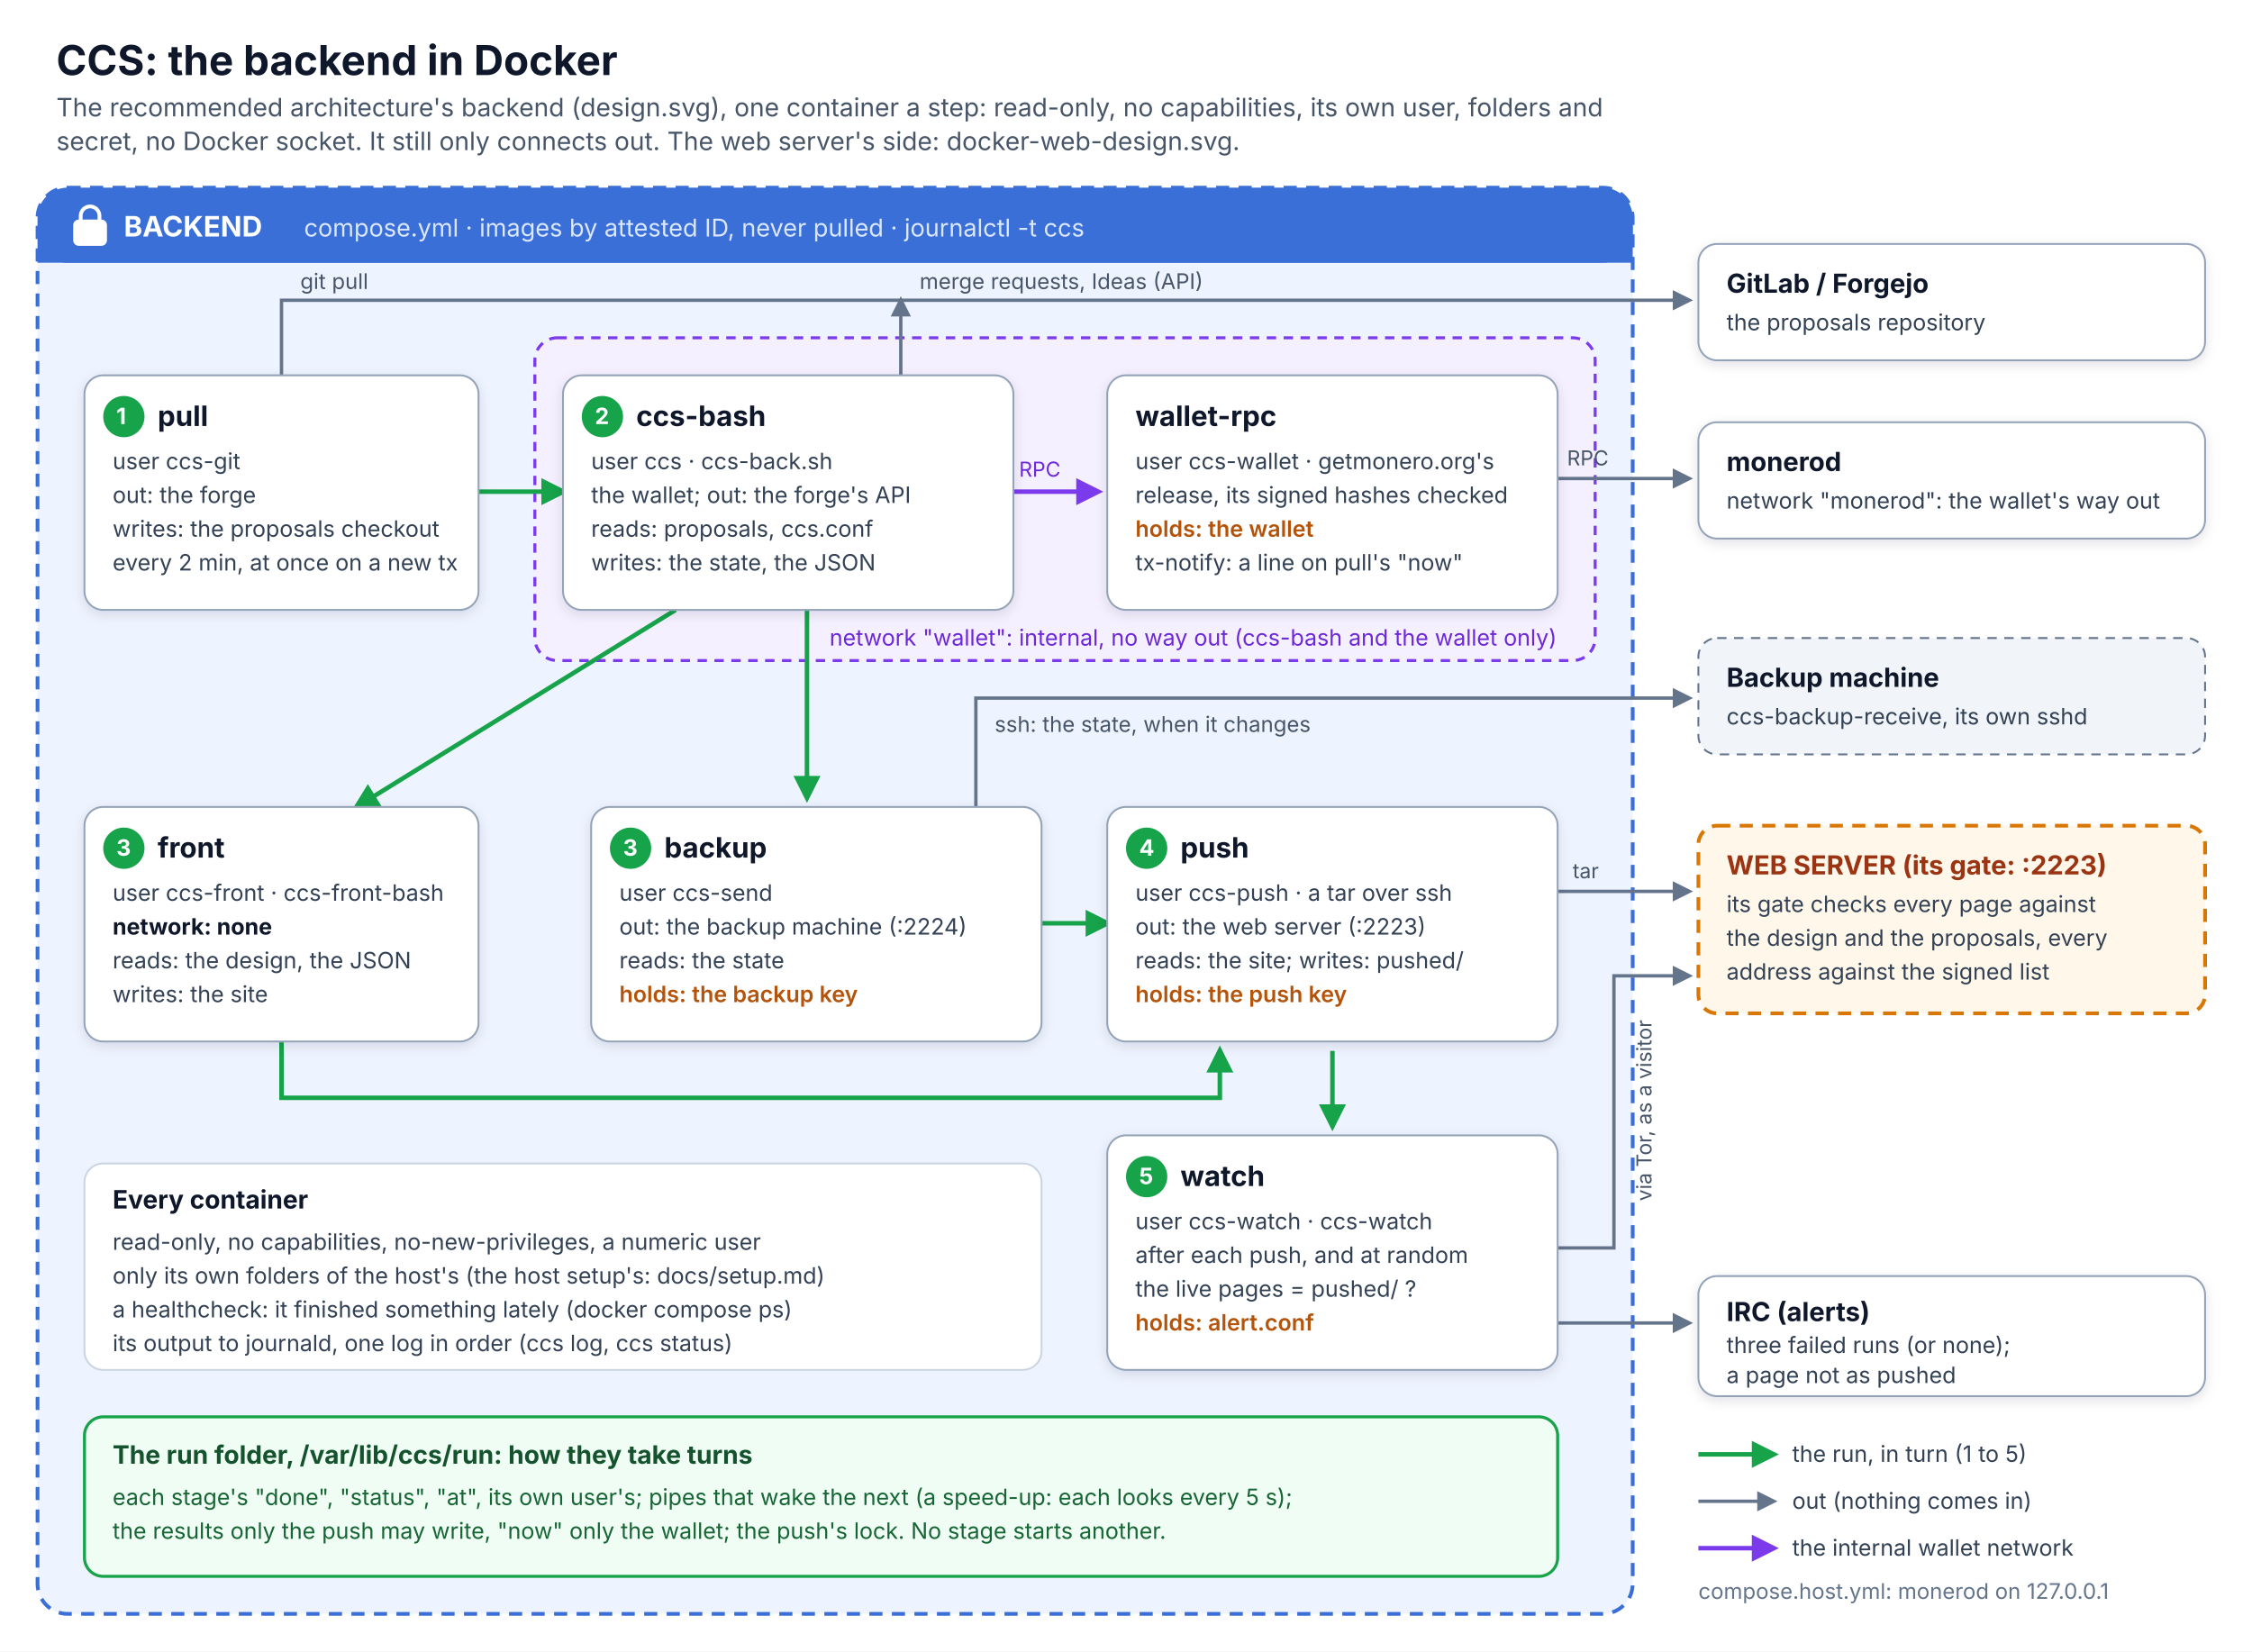
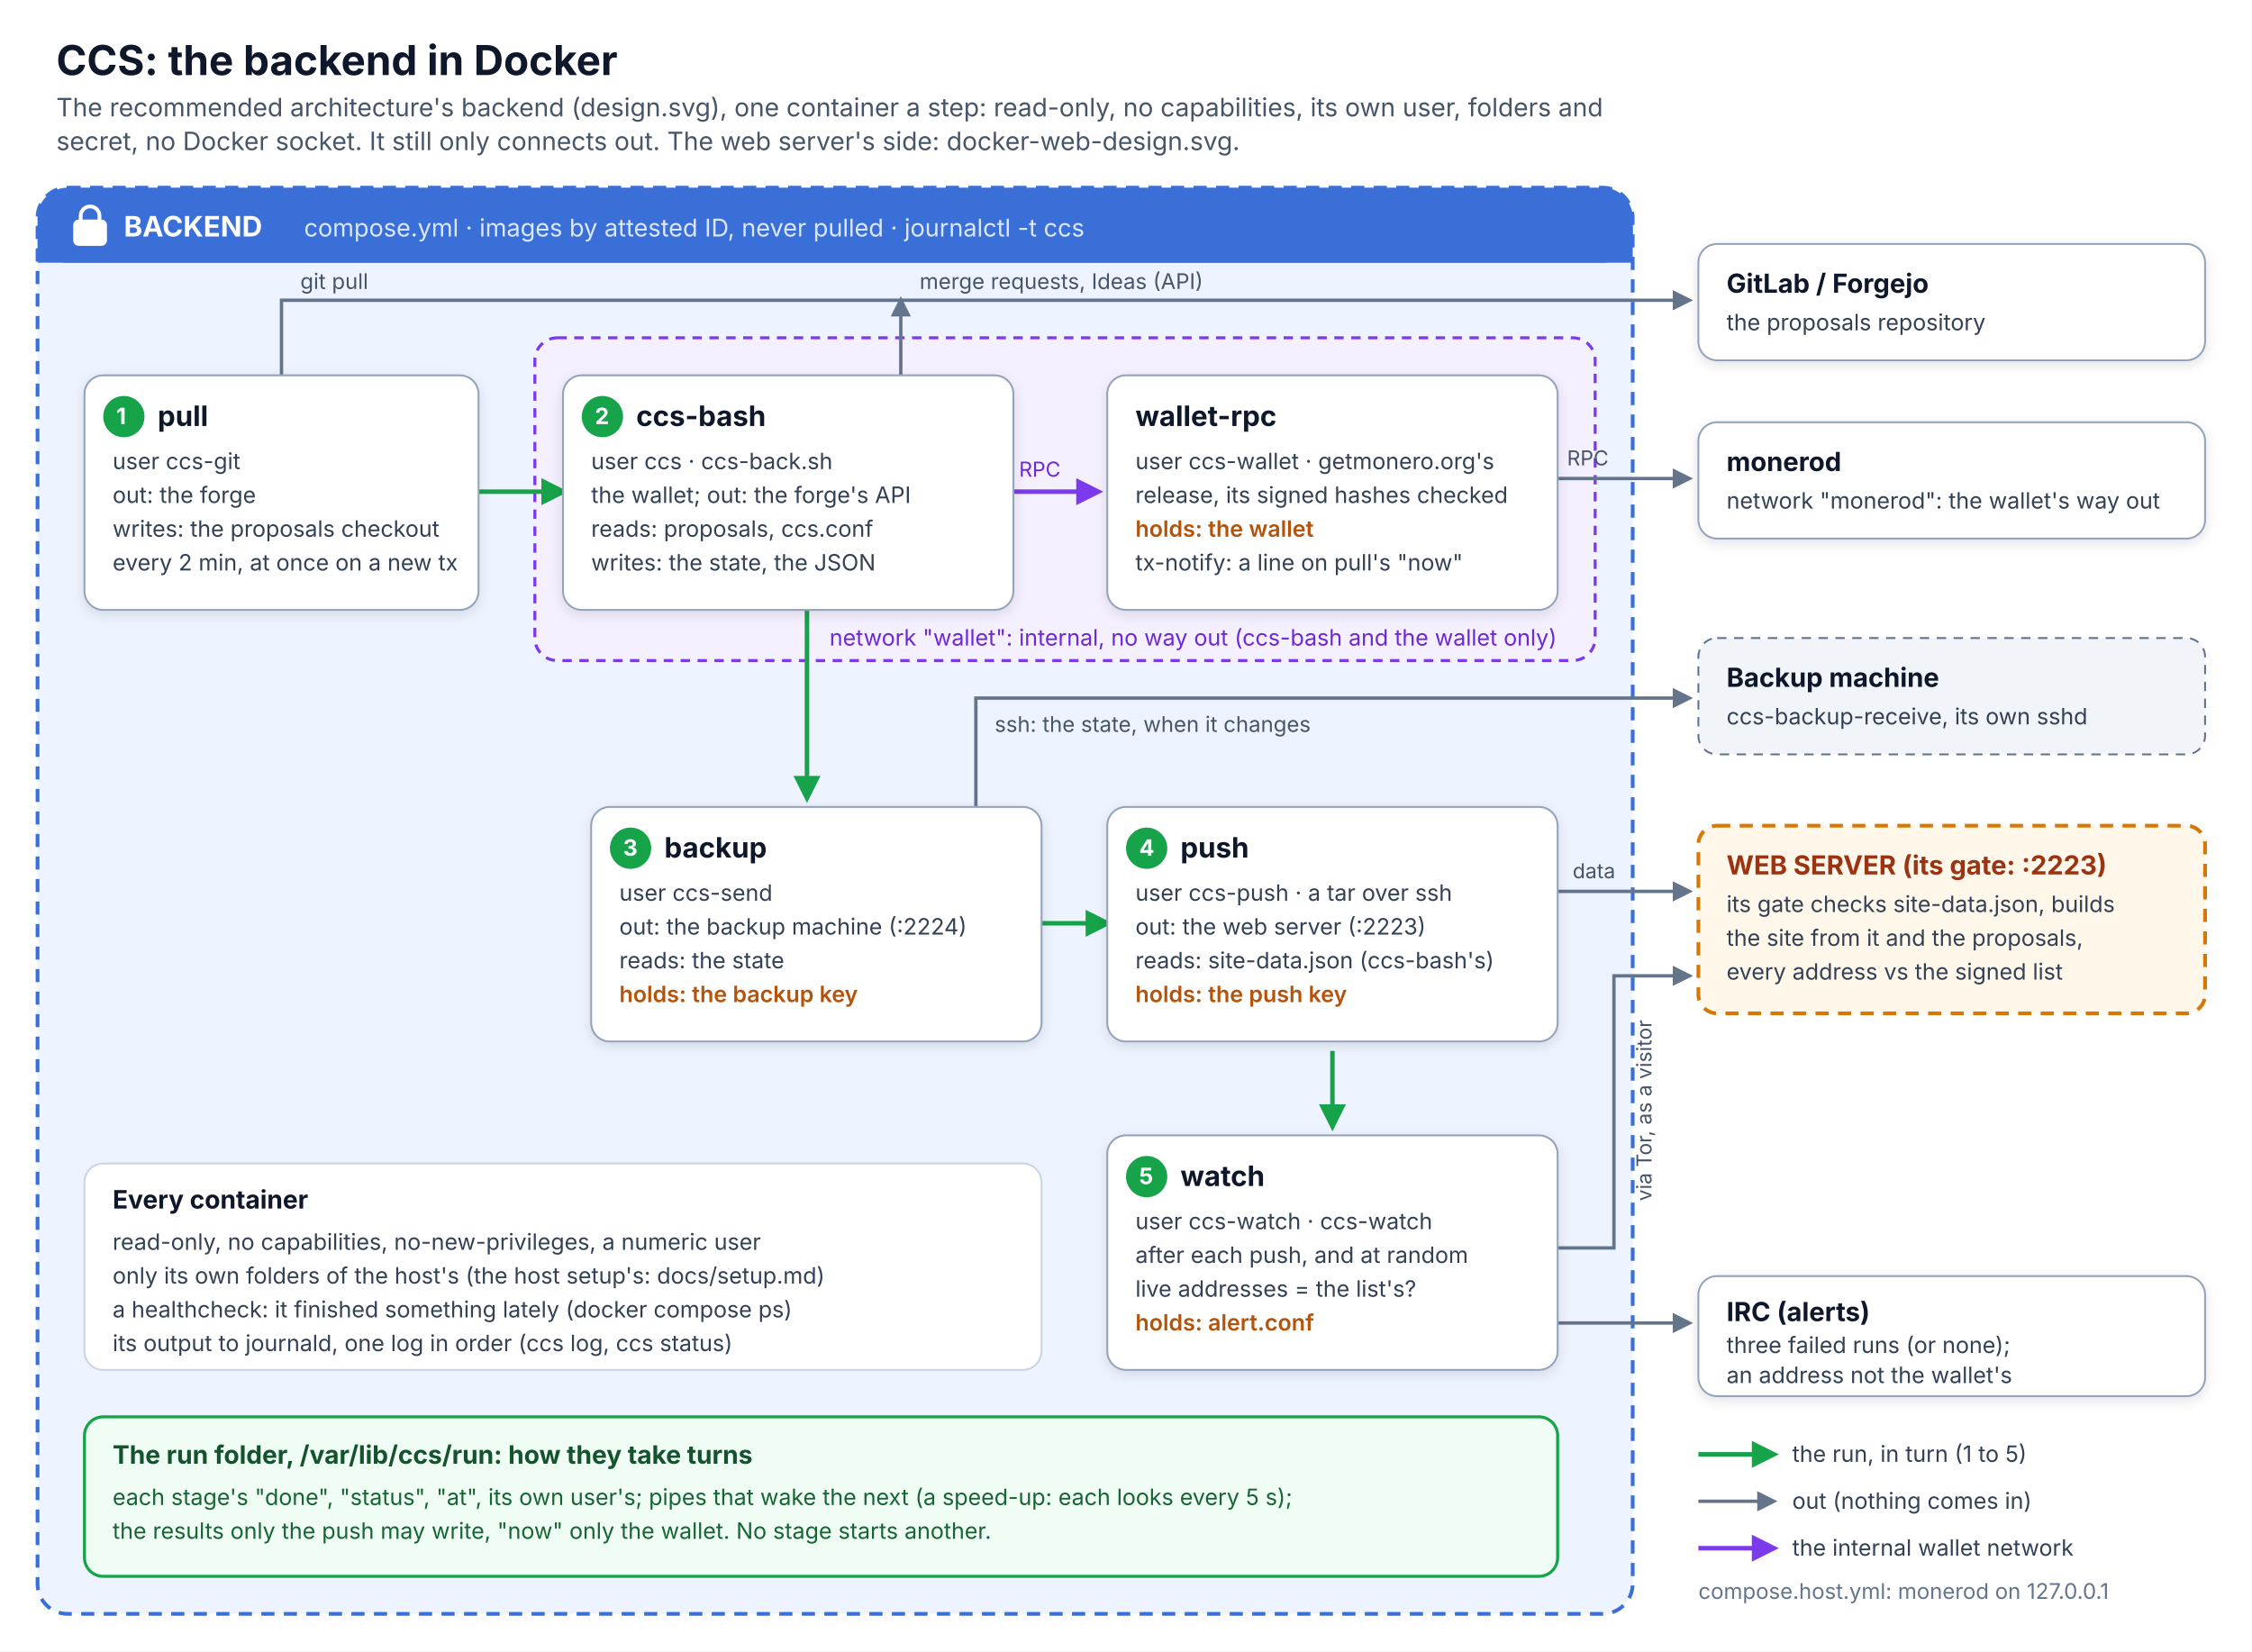
<svg xmlns="http://www.w3.org/2000/svg" viewBox="0 0 1200 880" width="1200" height="880" font-family="Inter, Helvetica, Arial, sans-serif">
  <defs>
    <filter id="sh" x="-10%" y="-10%" width="120%" height="130%">
      <feDropShadow dx="0" dy="2" stdDeviation="3" flood-color="#0f172a" flood-opacity="0.12" />
    </filter>
    <marker id="g" viewBox="0 0 10 10" refX="8" refY="5" markerWidth="6" markerHeight="6" orient="auto">
      <path d="M0,0 L10,5 L0,10 z" fill="#16a34a" />
    </marker>
    <marker id="s" viewBox="0 0 10 10" refX="8" refY="5" markerWidth="6" markerHeight="6" orient="auto">
      <path d="M0,0 L10,5 L0,10 z" fill="#64748b" />
    </marker>
    <marker id="p" viewBox="0 0 10 10" refX="8" refY="5" markerWidth="6" markerHeight="6" orient="auto">
      <path d="M0,0 L10,5 L0,10 z" fill="#7c3aed" />
    </marker>
  </defs>
  <rect width="1200" height="880" fill="#ffffff" />
  <text x="30" y="40" font-size="22" font-weight="700" fill="#0f172a">CCS: the backend in Docker</text>
  <text x="30" y="62" font-size="13.5" fill="#475569">The recommended architecture's backend (design.svg), one container a step: read-only, no capabilities, its own user, folders and</text>
  <text x="30" y="80" font-size="13.5" fill="#475569">secret, no Docker socket. It still only connects out. The web server's side: docker-web-design.svg.</text>
  <rect x="20" y="100" width="850" height="760" rx="16" fill="#eef4ff" stroke="#3b6fd8" stroke-width="2" stroke-dasharray="7 5" />
  <rect x="20" y="100" width="850" height="40" rx="16" fill="#3b6fd8" />
  <rect x="20" y="120" width="850" height="20" fill="#3b6fd8" />
  <g transform="translate(40,110)" fill="none" stroke="#ffffff" stroke-width="2">
    <rect x="0" y="8" width="16" height="12" rx="2" fill="#ffffff" />
    <path d="M3,8 V5 a5,5 0 0 1 10,0 V8" />
  </g>
  <text x="66" y="126" font-size="15" font-weight="700" fill="#ffffff">BACKEND</text>
  <text x="162" y="126" font-size="13" fill="#dbe7ff">compose.yml · images by attested ID, never pulled · journalctl -t ccs</text>
  <rect x="285" y="180" width="565" height="172" rx="12" fill="#f5f0ff" stroke="#7c3aed" stroke-width="1.6" stroke-dasharray="5 4" />
  <text x="442" y="344" font-size="12" fill="#6d28d9">network "wallet": internal, no way out (ccs-bash and the wallet only)</text>
  <g fill="none" stroke="#64748b" stroke-width="1.8" marker-end="url(#s)">
    <path d="M150,200 V160 H900" />
    <path d="M480,200 V160" />
    <path d="M830,255 H900" />
    <path d="M520,430 V372 H900" />
    <path d="M830,475 H900" />
    <path d="M830,665 H860 V520 H900" />
    <path d="M830,705 H900" />
  </g>
  <text x="160" y="154" font-size="11.5" fill="#475569">git pull</text>
  <text x="490" y="154" font-size="11.5" fill="#475569">merge requests, Ideas (API)</text>
  <text x="530" y="390" font-size="11.5" fill="#475569">ssh: the state, when it changes</text>
  <text x="835" y="248" font-size="11" fill="#475569">RPC</text>
  <g fill="none" stroke="#16a34a" stroke-width="2.4" marker-end="url(#g)">
    <path d="M255,262 H300" />
-     <path d="M360,325 L190,430" />
    <path d="M430,325 V425" />
    <path d="M555,492 H590" />
-     <path d="M150,555 V585 H650 V560" />
    <path d="M710,560 V600" />
  </g>
  <path d="M540,262 H585" fill="none" stroke="#7c3aed" stroke-width="2.4" marker-end="url(#p)" />
  <text x="543" y="254" font-size="11" fill="#6d28d9">RPC</text>
  <g font-size="12" fill="#334155">
    <g filter="url(#sh)">
      <rect x="45" y="200" width="210" height="125" rx="10" fill="#ffffff" stroke="#94a3b8" />
    </g>
    <circle cx="66" cy="222" r="11" fill="#16a34a" />
    <text x="62" y="226" font-size="12" font-weight="700" fill="#ffffff">1</text>
    <text x="84" y="227" font-size="15" font-weight="700" fill="#0f172a">pull</text>
    <text x="60" y="250">user ccs-git</text>
    <text x="60" y="268">out: the forge</text>
    <text x="60" y="286">writes: the proposals checkout</text>
    <text x="60" y="304">every 2 min, at once on a new tx</text>
    <g filter="url(#sh)">
      <rect x="300" y="200" width="240" height="125" rx="10" fill="#ffffff" stroke="#94a3b8" />
    </g>
    <circle cx="321" cy="222" r="11" fill="#16a34a" />
    <text x="317" y="226" font-size="12" font-weight="700" fill="#ffffff">2</text>
    <text x="339" y="227" font-size="15" font-weight="700" fill="#0f172a">ccs-bash</text>
    <text x="315" y="250">user ccs · ccs-back.sh</text>
    <text x="315" y="268">the wallet; out: the forge's API</text>
    <text x="315" y="286">reads: proposals, ccs.conf</text>
    <text x="315" y="304">writes: the state, the JSON</text>
    <g filter="url(#sh)">
      <rect x="590" y="200" width="240" height="125" rx="10" fill="#ffffff" stroke="#94a3b8" />
    </g>
    <text x="605" y="227" font-size="15" font-weight="700" fill="#0f172a">wallet-rpc</text>
    <text x="605" y="250">user ccs-wallet · getmonero.org's</text>
    <text x="605" y="268">release, its signed hashes checked</text>
    <text x="605" y="286" fill="#b45309" font-weight="600">holds: the wallet</text>
    <text x="605" y="304">tx-notify: a line on pull's "now"</text>
    <g filter="url(#sh)">
-       <rect x="45" y="430" width="210" height="125" rx="10" fill="#ffffff" stroke="#94a3b8" />
-     </g>
-     <circle cx="66" cy="452" r="11" fill="#16a34a" />
-     <text x="62" y="456" font-size="12" font-weight="700" fill="#ffffff">3</text>
-     <text x="84" y="457" font-size="15" font-weight="700" fill="#0f172a">front</text>
-     <text x="60" y="480">user ccs-front · ccs-front-bash</text>
-     <text x="60" y="498" font-weight="700" fill="#0f172a">network: none</text>
-     <text x="60" y="516">reads: the design, the JSON</text>
-     <text x="60" y="534">writes: the site</text>
-     <g filter="url(#sh)">
      <rect x="315" y="430" width="240" height="125" rx="10" fill="#ffffff" stroke="#94a3b8" />
    </g>
    <circle cx="336" cy="452" r="11" fill="#16a34a" />
    <text x="332" y="456" font-size="12" font-weight="700" fill="#ffffff">3</text>
    <text x="354" y="457" font-size="15" font-weight="700" fill="#0f172a">backup</text>
    <text x="330" y="480">user ccs-send</text>
    <text x="330" y="498">out: the backup machine (:2224)</text>
    <text x="330" y="516">reads: the state</text>
    <text x="330" y="534" fill="#b45309" font-weight="600">holds: the backup key</text>
    <g filter="url(#sh)">
      <rect x="590" y="430" width="240" height="125" rx="10" fill="#ffffff" stroke="#94a3b8" />
    </g>
    <circle cx="611" cy="452" r="11" fill="#16a34a" />
    <text x="607" y="456" font-size="12" font-weight="700" fill="#ffffff">4</text>
    <text x="629" y="457" font-size="15" font-weight="700" fill="#0f172a">push</text>
    <text x="605" y="480">user ccs-push · a tar over ssh</text>
    <text x="605" y="498">out: the web server (:2223)</text>
-     <text x="605" y="516">reads: the site; writes: pushed/</text>
+     <text x="605" y="516">reads: site-data.json (ccs-bash's)</text>
    <text x="605" y="534" fill="#b45309" font-weight="600">holds: the push key</text>
    <g filter="url(#sh)">
      <rect x="590" y="605" width="240" height="125" rx="10" fill="#ffffff" stroke="#94a3b8" />
    </g>
    <circle cx="611" cy="627" r="11" fill="#16a34a" />
    <text x="607" y="631" font-size="12" font-weight="700" fill="#ffffff">5</text>
    <text x="629" y="632" font-size="15" font-weight="700" fill="#0f172a">watch</text>
    <text x="605" y="655">user ccs-watch · ccs-watch</text>
    <text x="605" y="673">after each push, and at random</text>
-     <text x="605" y="691">the live pages = pushed/ ?</text>
+     <text x="605" y="691">live addresses = the list's?</text>
    <text x="605" y="709" fill="#b45309" font-weight="600">holds: alert.conf</text>
  </g>
  <rect x="45" y="620" width="510" height="110" rx="10" fill="#ffffff" stroke="#cbd5e1" />
  <text x="60" y="644" font-size="13.5" font-weight="700" fill="#0f172a">Every container</text>
  <g font-size="12" fill="#334155">
    <text x="60" y="666">read-only, no capabilities, no-new-privileges, a numeric user</text>
    <text x="60" y="684">only its own folders of the host's (the host setup's: docs/setup.md)</text>
    <text x="60" y="702">a healthcheck: it finished something lately (docker compose ps)</text>
    <text x="60" y="720">its output to journald, one log in order (ccs log, ccs status)</text>
  </g>
  <rect x="45" y="755" width="785" height="85" rx="10" fill="#f0fdf4" stroke="#16a34a" stroke-width="1.6" />
  <text x="60" y="780" font-size="13.5" font-weight="700" fill="#14532d">The run folder, /var/lib/ccs/run: how they take turns</text>
  <g font-size="12" fill="#166534">
    <text x="60" y="802">each stage's "done", "status", "at", its own user's; pipes that wake the next (a speed-up: each looks every 5 s);</text>
-     <text x="60" y="820">the results only the push may write, "now" only the wallet; the push's lock. No stage starts another.</text>
+     <text x="60" y="820">the results only the push may write, "now" only the wallet. No stage starts another.</text>
  </g>
  <g font-size="12" fill="#334155">
    <g filter="url(#sh)">
      <rect x="905" y="130" width="270" height="62" rx="10" fill="#ffffff" stroke="#94a3b8" />
    </g>
    <text x="920" y="156" font-size="14" font-weight="700" fill="#0f172a">GitLab / Forgejo</text>
    <text x="920" y="176">the proposals repository</text>
    <g filter="url(#sh)">
      <rect x="905" y="225" width="270" height="62" rx="10" fill="#ffffff" stroke="#94a3b8" />
    </g>
    <text x="920" y="251" font-size="14" font-weight="700" fill="#0f172a">monerod</text>
    <text x="920" y="271">network "monerod": the wallet's way out</text>
    <rect x="905" y="340" width="270" height="62" rx="10" fill="#f1f5f9" stroke="#64748b" stroke-dasharray="5 4" />
    <text x="920" y="366" font-size="14" font-weight="700" fill="#0f172a">Backup machine</text>
    <text x="920" y="386">ccs-backup-receive, its own sshd</text>
    <rect x="905" y="440" width="270" height="100" rx="10" fill="#fff7ea" stroke="#d97706" stroke-width="2" stroke-dasharray="7 5" />
    <text x="920" y="466" font-size="14" font-weight="700" fill="#9a3412">WEB SERVER (its gate: :2223)</text>
-     <text x="920" y="486">its gate checks every page against</text>
-     <text x="920" y="504">the design and the proposals, every</text>
-     <text x="920" y="522">address against the signed list</text>
+     <text x="920" y="486">its gate checks site-data.json, builds</text>
+     <text x="920" y="504">the site from it and the proposals,</text>
+     <text x="920" y="522">every address vs the signed list</text>
    <g filter="url(#sh)">
      <rect x="905" y="680" width="270" height="64" rx="10" fill="#ffffff" stroke="#94a3b8" />
    </g>
    <text x="920" y="704" font-size="14" font-weight="700" fill="#0f172a">IRC (alerts)</text>
    <text x="920" y="721">three failed runs (or none);</text>
-     <text x="920" y="737">a page not as pushed</text>
+     <text x="920" y="737">an address not the wallet's</text>
  </g>
-   <text x="838" y="468" font-size="11" fill="#475569">tar</text>
+   <text x="838" y="468" font-size="11" fill="#475569">data</text>
  <text x="880" y="640" font-size="11" fill="#475569" transform="rotate(-90 880 640)">via Tor, as a visitor</text>
  <g font-size="12" fill="#334155">
    <path d="M905,775 H945" stroke="#16a34a" stroke-width="2.4" marker-end="url(#g)" />
    <text x="955" y="779">the run, in turn (1 to 5)</text>
    <path d="M905,800 H945" stroke="#64748b" stroke-width="1.8" marker-end="url(#s)" />
    <text x="955" y="804">out (nothing comes in)</text>
    <path d="M905,825 H945" stroke="#7c3aed" stroke-width="2.4" marker-end="url(#p)" />
    <text x="955" y="829">the internal wallet network</text>
    <text x="905" y="852" font-size="11.5" fill="#64748b">compose.host.yml: monerod on 127.0.0.1</text>
  </g>
</svg>
